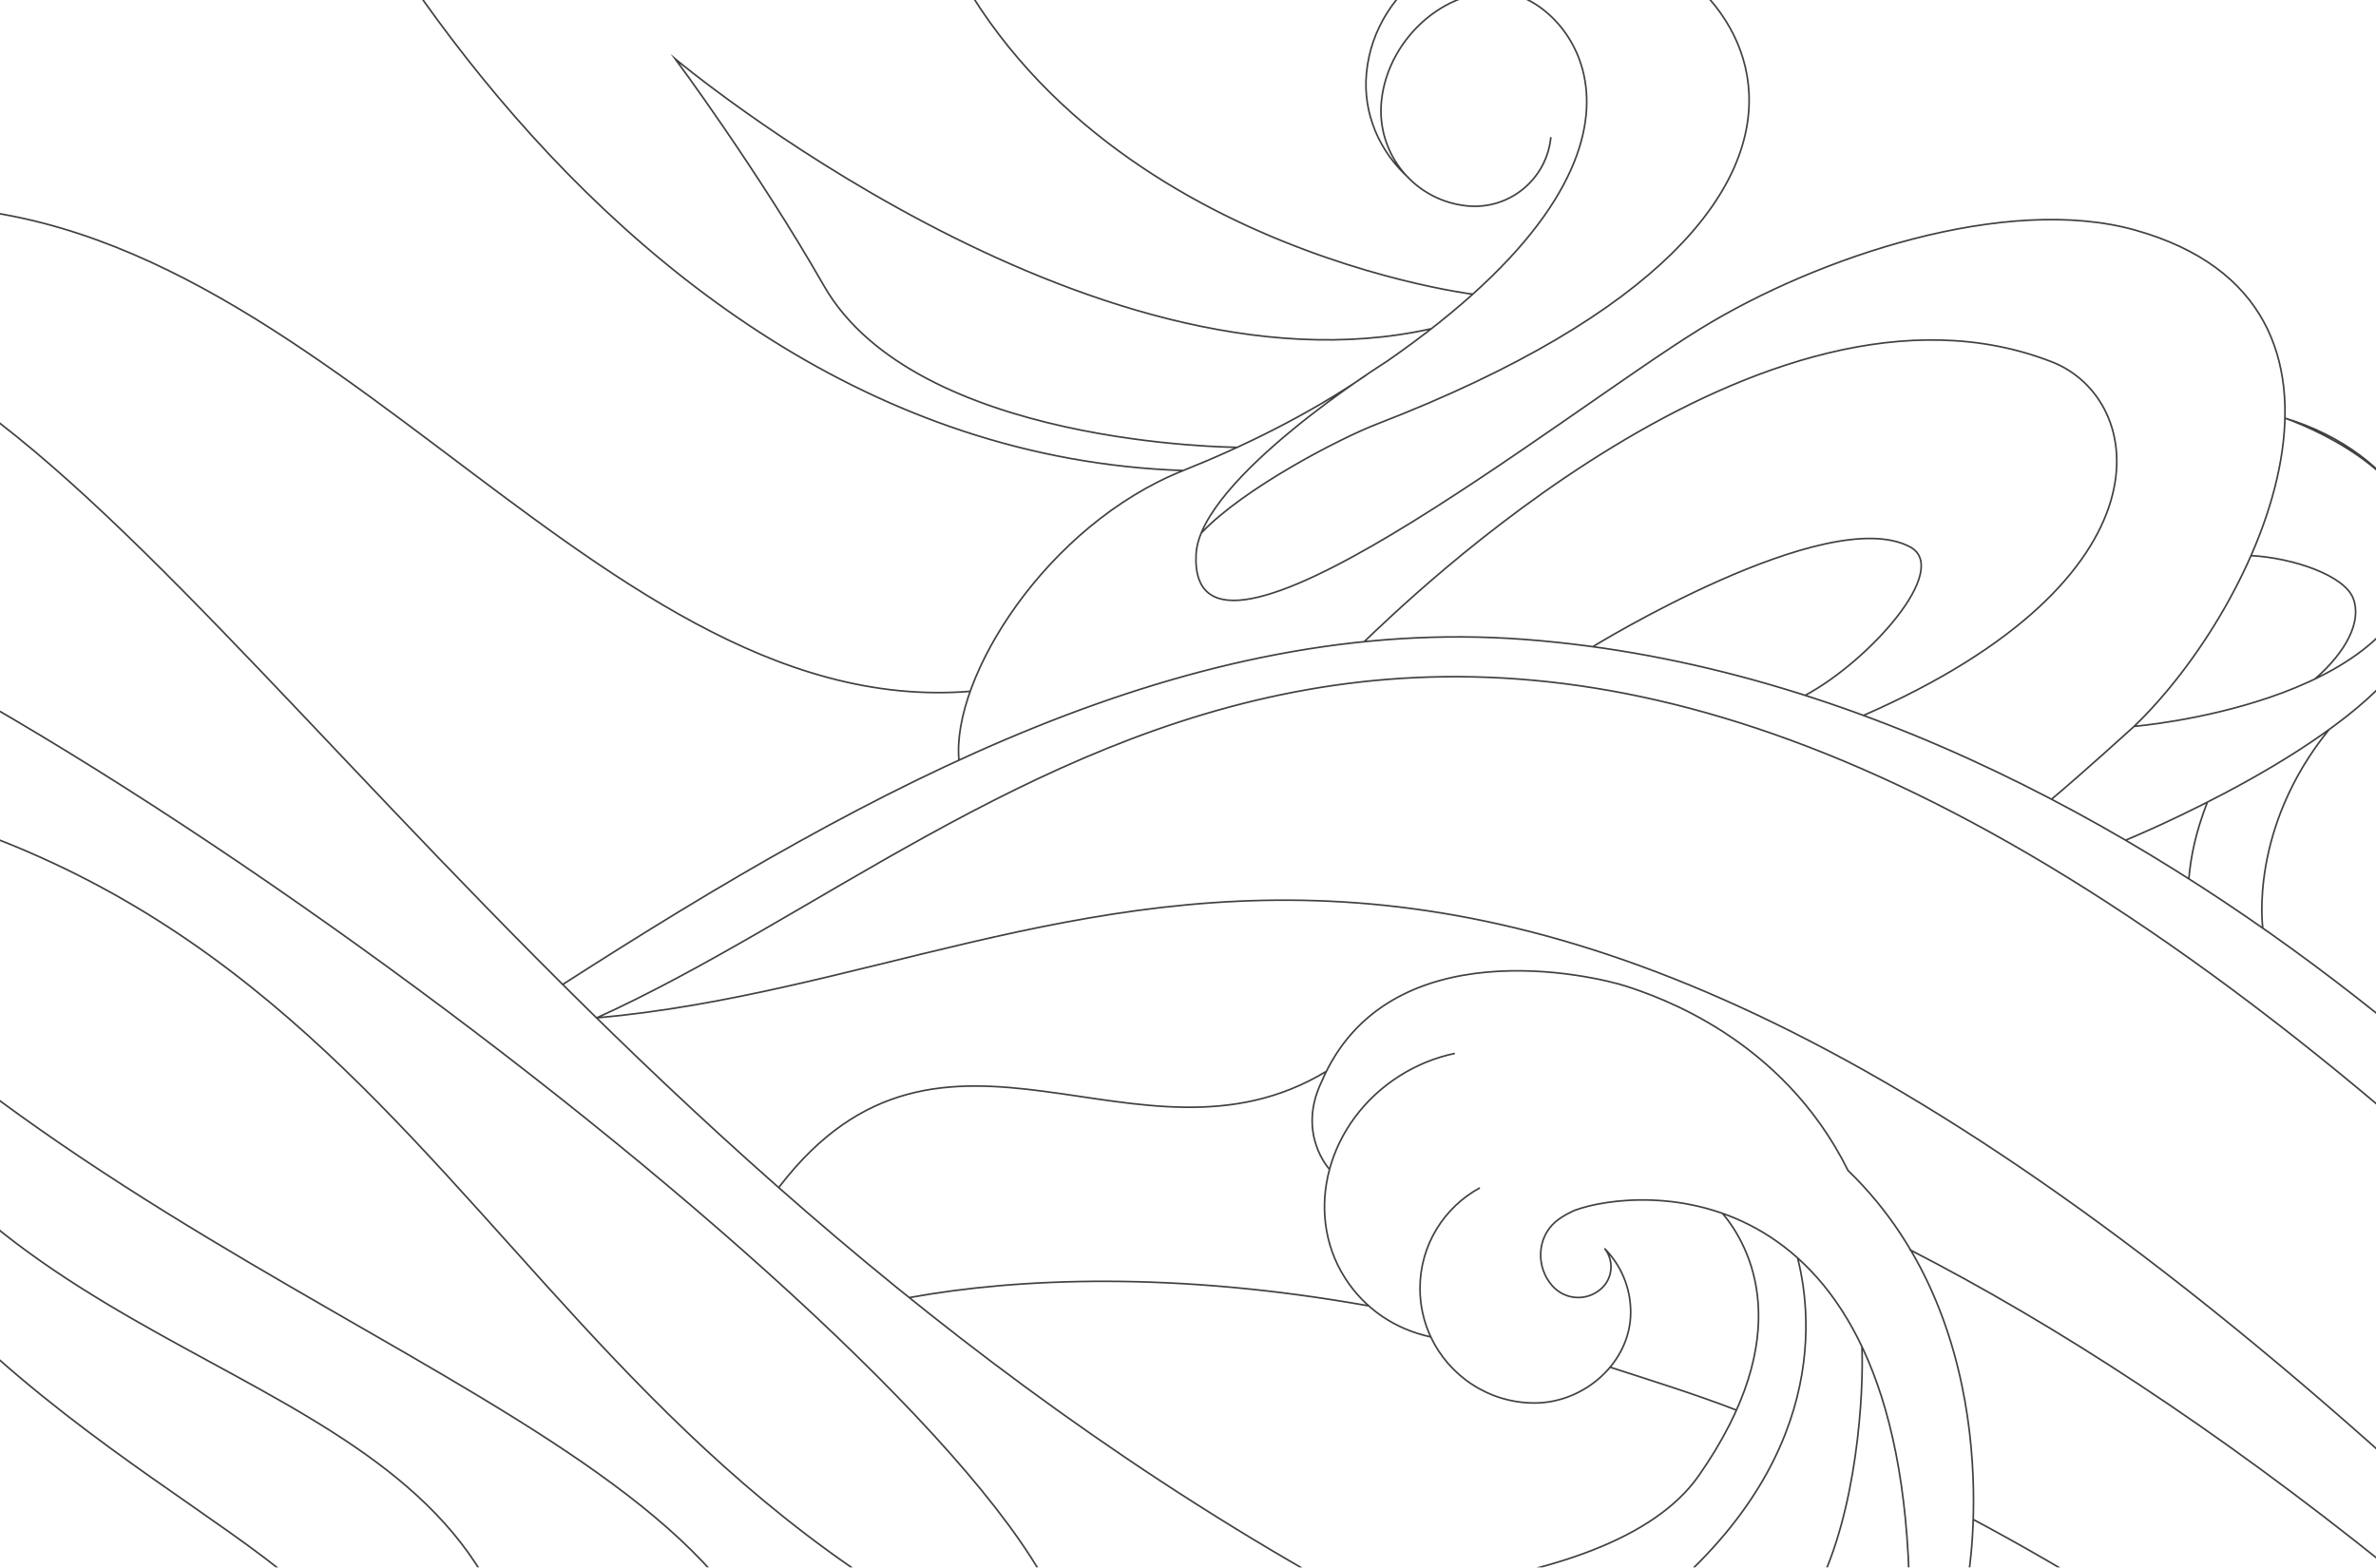
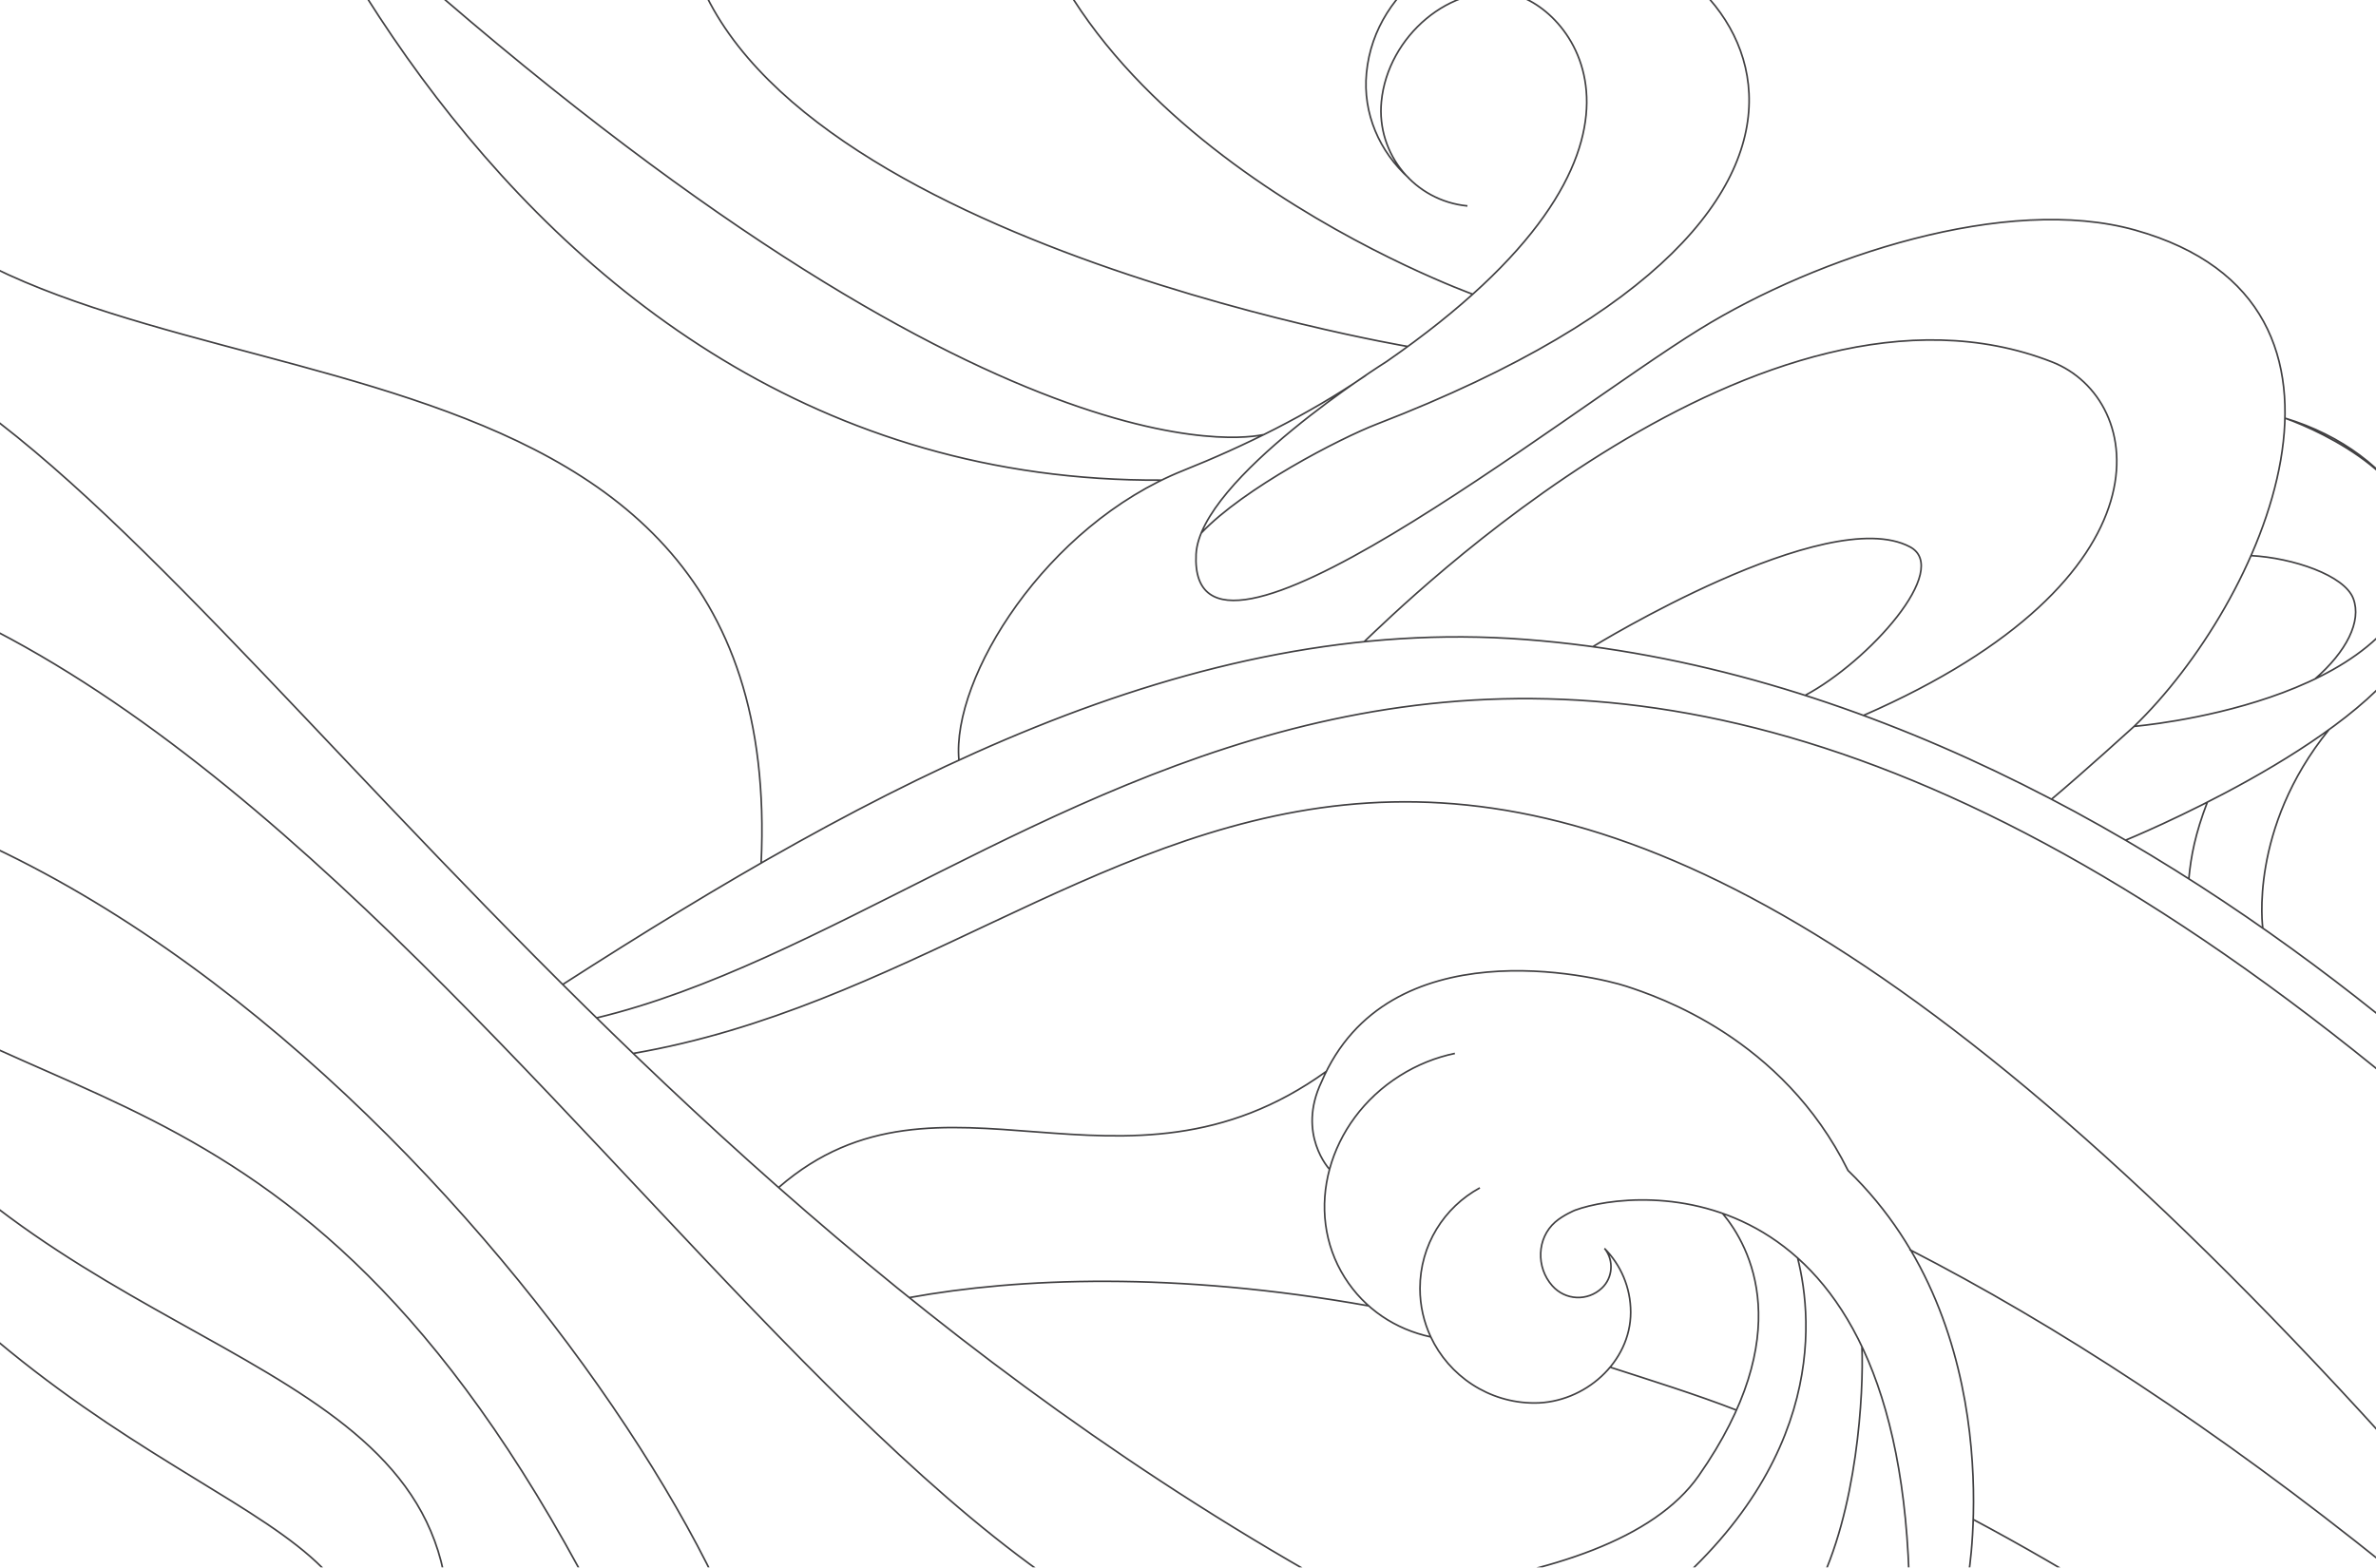
<svg xmlns="http://www.w3.org/2000/svg" fill-rule="evenodd" stroke-miterlimit="10" clip-rule="evenodd" viewBox="0 0 1440 950">
  <path fill="none" d="M0 0h1440v950H0z" />
  <clipPath id="a">
    <path d="M0 0h1440v950H0z" />
  </clipPath>
  <g clip-path="url(#a)">
-     <path fill="none" stroke="#414042" d="M1157.25 966.366c-3.592-260.706-165.317-246.582-202.632-232.85l-.003-.007s-7.197 2.947-12.082 7.222c-11.187 9.789-11.653 27.426-1.773 38.584 7.904 8.926 21.354 9.578 30.042 1.457 6.649-6.215 7.402-16.603 1.918-23.744l-.337-.343c9.84 9.93 15.918 23.594 15.918 38.678 0 30.353-27.948 55.023-58.297 55.023-27.82 0-51.903-16.54-62.935-40.19-4.146-8.89-6.461-18.806-6.461-29.262 0-26.315 14.665-49.204 36.27-60.94m-15.149-81.489c-11.425 2.365-22.744 6.837-33.345 13.525-43.675 27.556-58.63 82.307-33.403 122.291 12.078 19.143 30.759 31.435 52.18 36.025m325.756 144.83s26.305-149.85-72.911-245.738c-39.844-80.391-115.495-105.419-134.264-111.607-18.769-6.189-144.755-36.097-184.831 57.937-15.119 31.653 4.869 52.985 4.869 52.985m295.039 255.483c24.775-48 28.797-120.09 27.619-148.05m-259.774 146.34c70.786-9.47 133.811-29.36 160.867-68.06 59.953-85.75 31.287-138.816 14.459-158.995m-56.457 247.545c119.635-87.22 111.702-181.99 101.923-220.555M-80.29 126.563c263.277-26.082 432.743 311.485 668.291 292.472m884.404 277.622C879.976 177.856 621.788 498.951 361.67 616.951m1210.894 385.745C895.505 332.249 675.881 589.127 361.67 616.951m1082.31.064l-3.983-3.096C1309.852 509.838 1127.512 403.1 924.393 387.593 721.274 372.084 530.627 475 341.172 596.633m-121.104 419.733c-15.35-81.46-213.418-130.48-339.758-330.138m596.978 361.258C457.489 862.376 88.96 796.871-141.48 540.989m457.631 475.377C278.8 828.936 23.31 839.616-87.72 645.273m941.669-537.231c-17.897-16.116-28.13-39.229-25.77-63.821 5.156-53.748 60.123-87.216 114.628-87.216 109.683 0 238.953 165.942-108.377 300.065-22.455 8.679-80.545 38.734-106.402 66.01m366.008 98.392c38.432-20.496 88.939-76.59 63.461-90.037-50.421-26.612-192.143 60.533-192.143 60.533M939.917 83.106c-2.445 25.481-25.084 44.156-50.564 41.711-31.852-3.055-55.195-31.353-52.139-63.205 3.819-39.814 42.39-72.524 79.006-65.174 36.615 7.351 109.814 94.141-75.858 222.704 0 0-113.144 70.97-115.463 116.772-4.902 96.844 220.889-84.317 305.176-136.35 71.704-44.264 186.285-81.929 264.037-60.073 158.989 44.691 76.273 226.705-.686 300.768 0 0-31.925 29.018-50.083 44.173m168.155-42.178c-48.808 60.138-40.084 120.472-40.084 120.472M219.803-285.194c45.646 128.11 147.555 238.126 153.924 226.449 6.369-11.678 124.33-203.935 180.904-19.505 68.525 223.394 337.945 256.579 337.945 256.579M123.71-285.194c8.64 106.534 217.467 557.62 593.405 570.389m150.413-85.967C660.064 245.904 409.267 35.732 409.267 35.732s50.141 67.564 90.001 137.347c55.698 97.509 250.352 97.983 250.569 98.055m379.556 162.505c189.773-82.926 171.661-191.804 114.25-214.259-174.953-68.428-394.229 148.192-416.868 169.558M472.176 719.529c99.582-130.282 217.614-1.17 331.687-70.16M1157.25 757.37c88.317 45.406 184.98 107.936 290.193 192.626M551.129 786.493c65.995-11.978 160.71-15.978 278.539 5.045m146.166 37.148c22.798 7.38 52.933 16.78 76.656 26.06m143.075 66.05c59.018 31.46 119.854 69.2 181.83 114.25M-229.74 463.816c490.216 21.892 500.739 397.63 867.204 553.07m8.23-30.54C598.445 826.526-15.87 367.808-229.74 329.353m130.37-128.272c203.03 59.226 449.904 527.976 962.406 789.525m474.767-504.443c-7.339 19.158-9.944 32.6-11.237 46.483m76.436-121.091c18.954-16.495 28.483-34.893 23.229-48.76-5.335-14.083-36.538-24.655-61.974-26.02m-76.029 172.49s141.936-57.935 174.496-119.147c29.019-54.556-8.907-115.876-77.906-136.677 23.855 8.572 87.121 38.208 81.161 85.883-10.942 87.54-171.991 100.889-172.553 100.935m-712.249 20.489c-4.623-50.057 52.91-142.358 135.938-175.553 36.464-14.577 75.71-33.751 110.698-57.666" />
+     <path fill="none" stroke="#414042" d="M1157.25 966.366c-3.592-260.706-165.317-246.582-202.632-232.85l-.003-.007s-7.197 2.947-12.082 7.222c-11.187 9.789-11.653 27.426-1.773 38.584 7.904 8.926 21.354 9.578 30.042 1.457 6.649-6.215 7.402-16.603 1.918-23.744l-.337-.343c9.84 9.93 15.918 23.594 15.918 38.678 0 30.353-27.948 55.023-58.297 55.023-27.82 0-51.903-16.54-62.935-40.19-4.146-8.891-6.461-18.806-6.461-29.262 0-26.315 14.665-49.204 36.27-60.94m-15.149-81.489c-11.425 2.365-22.744 6.837-33.345 13.525-43.675 27.556-58.63 82.307-33.403 122.291 12.078 19.143 30.759 31.435 52.18 36.025m325.756 144.83s26.305-149.85-72.911-245.738c-39.844-80.391-115.495-105.419-134.264-111.607-18.769-6.189-144.755-36.097-184.831 57.937-15.119 31.653 4.869 52.985 4.869 52.985m295.039 255.483c24.775-48 28.797-120.09 27.619-148.05m-259.774 146.34c70.786-9.47 133.811-29.36 160.867-68.06 59.953-85.75 31.287-138.816 14.459-158.995m-56.457 247.545c119.635-87.22 111.702-181.995 101.923-220.555M-75.2 110.032c132.31 153.676 553.251 59.888 536.494 413.09M1494.263 693.26C901.834 174.459 633.047 551.692 361.67 616.951m1097.7 270.345C851.894 209.404 706.182 583.101 383.75 638.505m1060.23-21.49l-3.983-3.096C1309.852 509.838 1127.512 403.1 924.393 387.593 721.274 372.084 530.627 475 341.172 596.633m-121.104 419.733c11.329-110.77-171.998-100.94-339.758-330.138m479.397 280.928C174.879 614.154-1.65 693.786-141.48 540.989m413.085 432.547C261.567 819.366 38.75 819.166-87.72 645.273m941.669-537.231c-17.897-16.116-28.13-39.229-25.77-63.821 5.156-53.748 60.123-87.216 114.628-87.216 109.683 0 238.953 165.942-108.377 300.065-22.455 8.679-80.545 38.734-106.402 66.01m366.008 98.392c38.432-20.496 88.939-76.59 63.461-90.037-50.421-26.612-192.143 60.533-192.143 60.533m-76.001-267.151c-31.852-3.055-55.195-31.353-52.139-63.205 3.819-39.814 42.39-72.524 79.006-65.174 36.615 7.351 109.814 94.141-75.858 222.704 0 0-113.144 70.97-115.463 116.772-4.902 96.844 220.889-84.317 305.176-136.35 71.704-44.264 186.285-81.929 264.037-60.073 158.989 44.691 76.273 226.705-.686 300.768 0 0-31.925 29.018-50.083 44.173m168.155-42.178c-48.808 60.138-40.084 120.472-40.084 120.472M367.457-175.169c28.238 79.25 91.28 147.308 95.22 140.084 3.94-7.224 138.963-186.729 150.838-67.982 18.796 187.956 279.061 281.396 279.061 281.396M110.96-278.594c8.64 106.533 179.081 571.95 593.041 569.615m149.217-81.012S442.936 140.921 415.216-42.995M251.845-15.62C618.61 304.831 765.914 263.265 766.131 263.336m363.262 170.303c189.773-82.926 171.661-191.804 114.25-214.259-174.953-68.428-394.229 148.192-416.868 169.558M472.176 719.529c97.814-84.849 207.9 19.072 331.687-70.16M1157.25 757.37c88.317 45.403 184.98 107.936 290.193 192.626M551.129 786.493c65.995-11.978 160.71-15.978 278.539 5.045m146.166 37.148c22.798 7.38 52.933 16.77 76.656 26.06m143.075 66.05c59.018 31.46 119.854 69.2 181.83 114.26M-229.74 463.816c353.21-17.123 685.8 449.75 695.523 593.3m330.811-40.08c-288.942 5.13-602.901-716.684-1026.334-687.683m130.37-128.272c203.03 59.226 449.904 527.976 962.406 789.525m474.767-504.443c-7.339 19.158-9.944 32.6-11.237 46.483m76.436-121.091c18.954-16.495 28.483-34.893 23.229-48.76-5.335-14.083-36.538-24.655-61.974-26.02m-76.029 172.49s141.936-57.935 174.496-119.147c29.019-54.556-8.907-115.876-77.906-136.677 23.855 8.572 87.121 38.208 81.161 85.883-10.942 87.54-171.991 100.889-172.553 100.935m-712.249 20.489c-4.623-50.057 52.91-142.358 135.938-175.553 36.464-14.577 75.71-33.751 110.698-57.666" />
  </g>
</svg>
